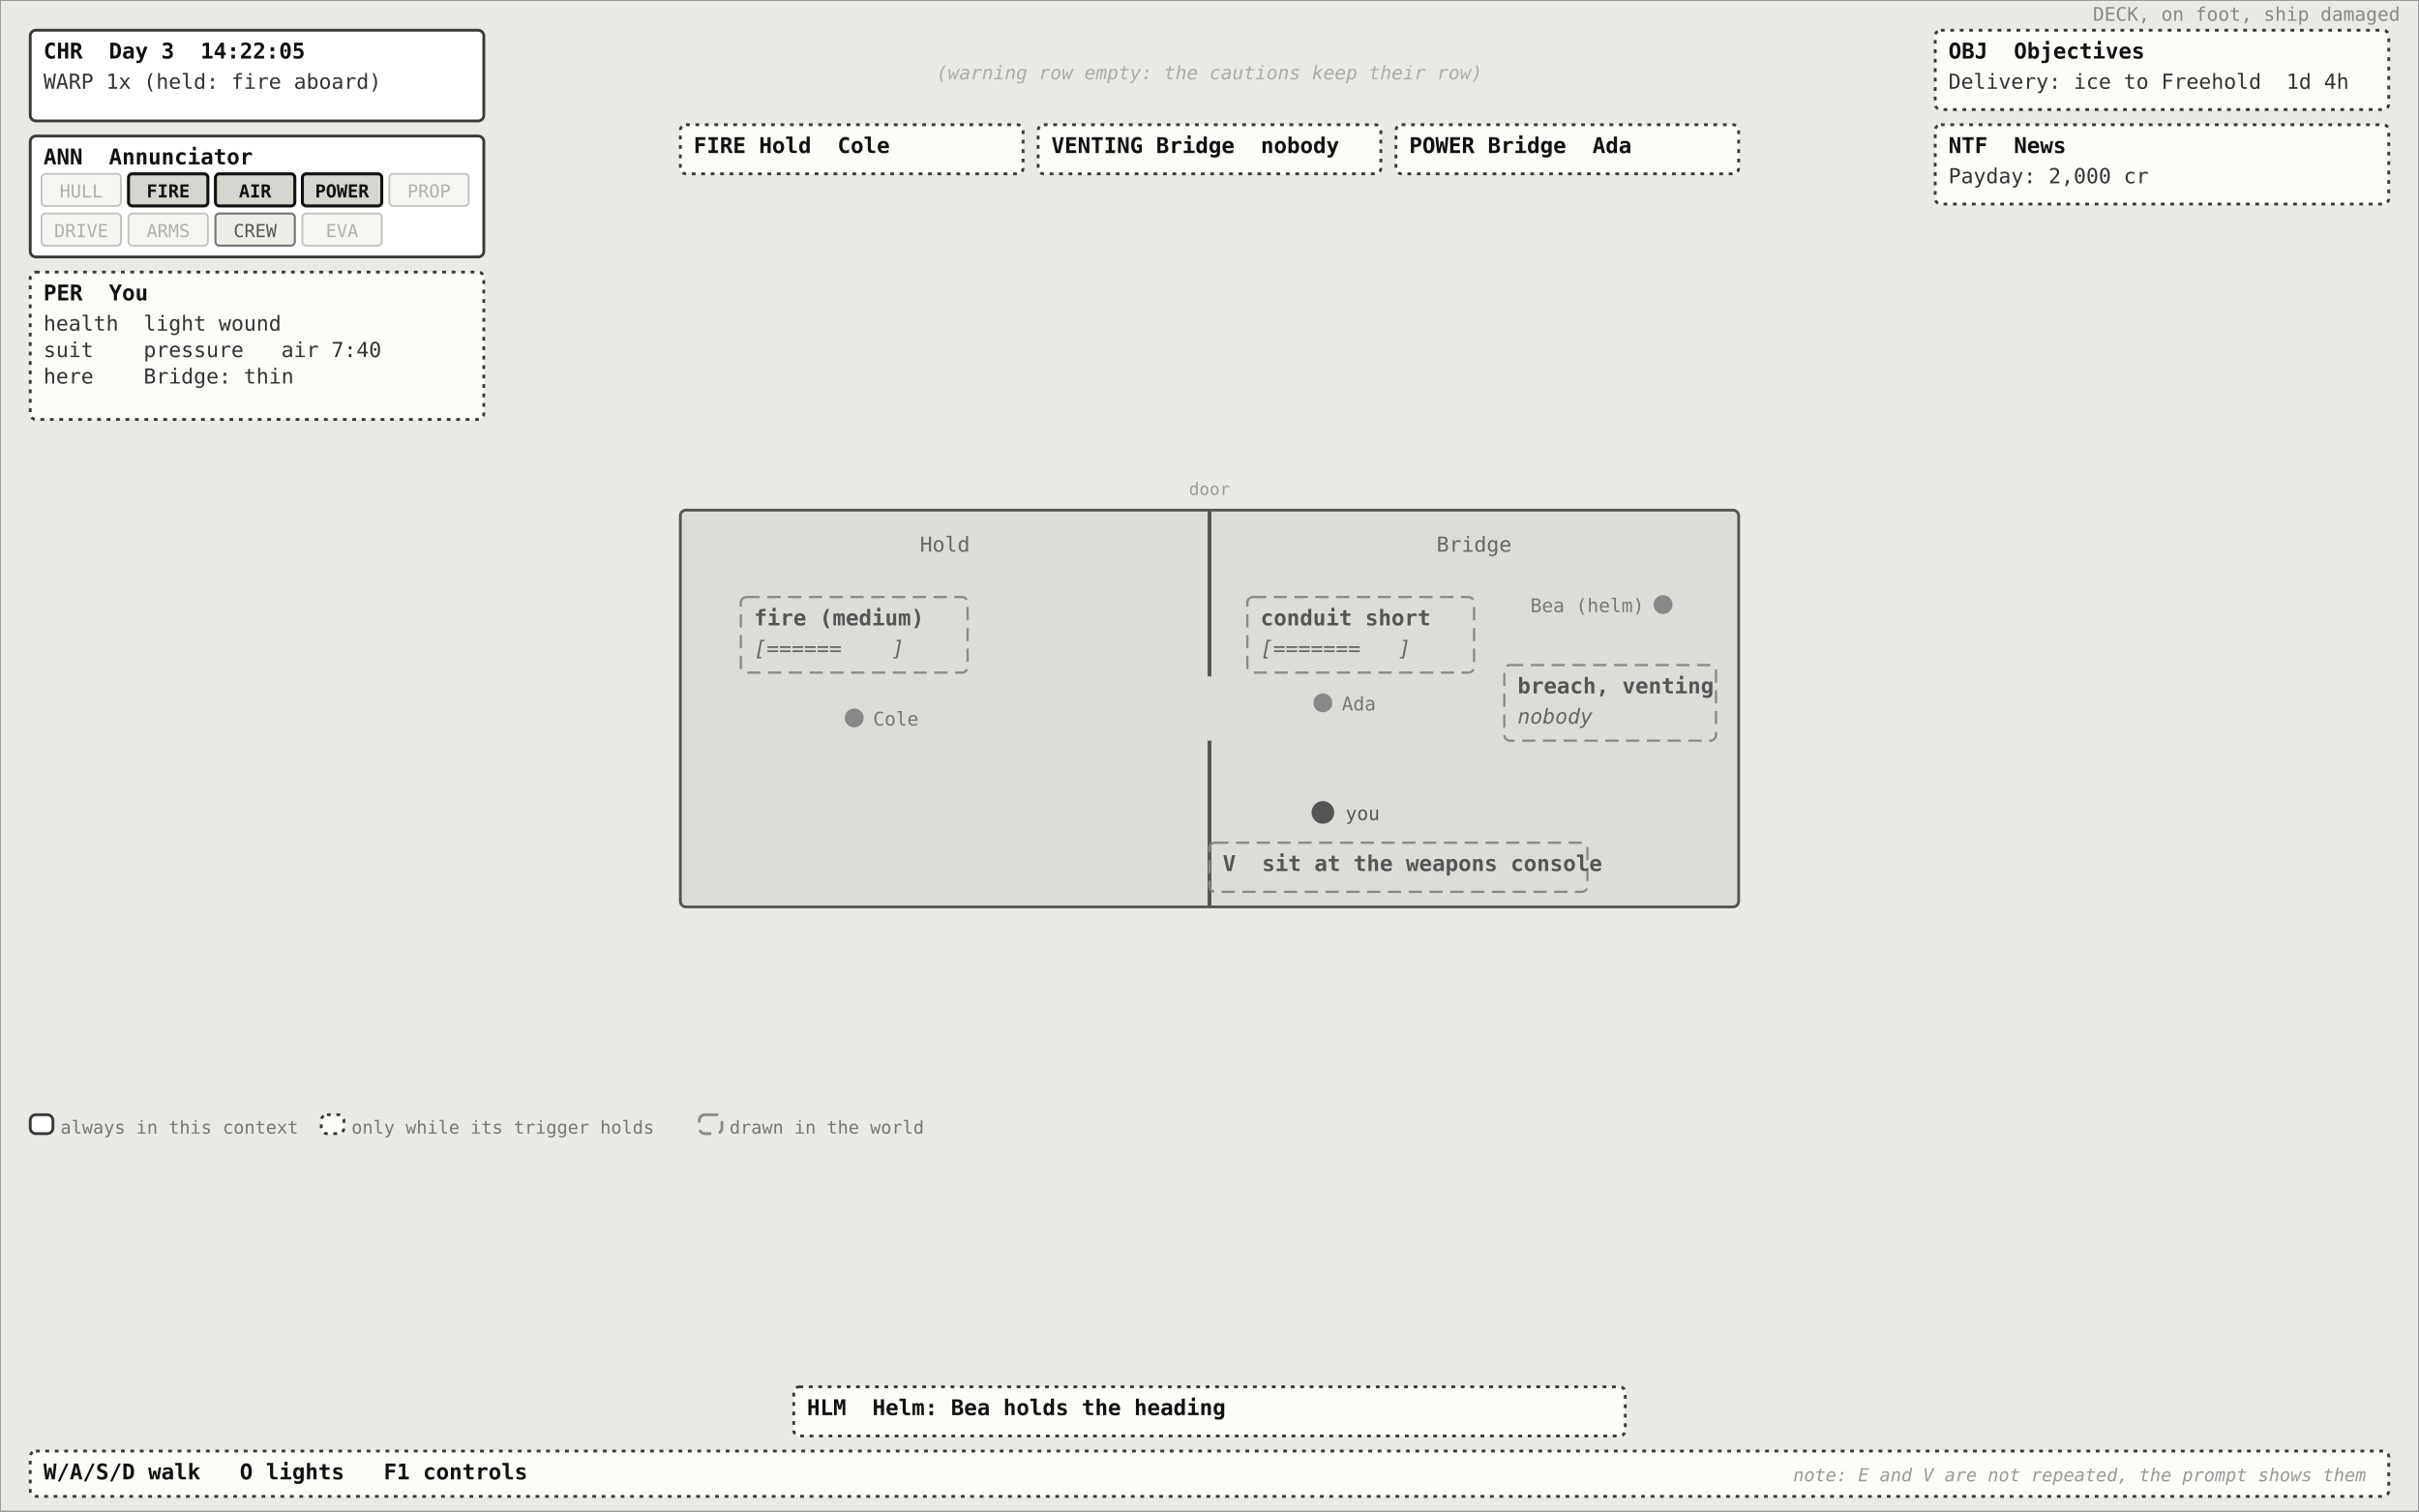
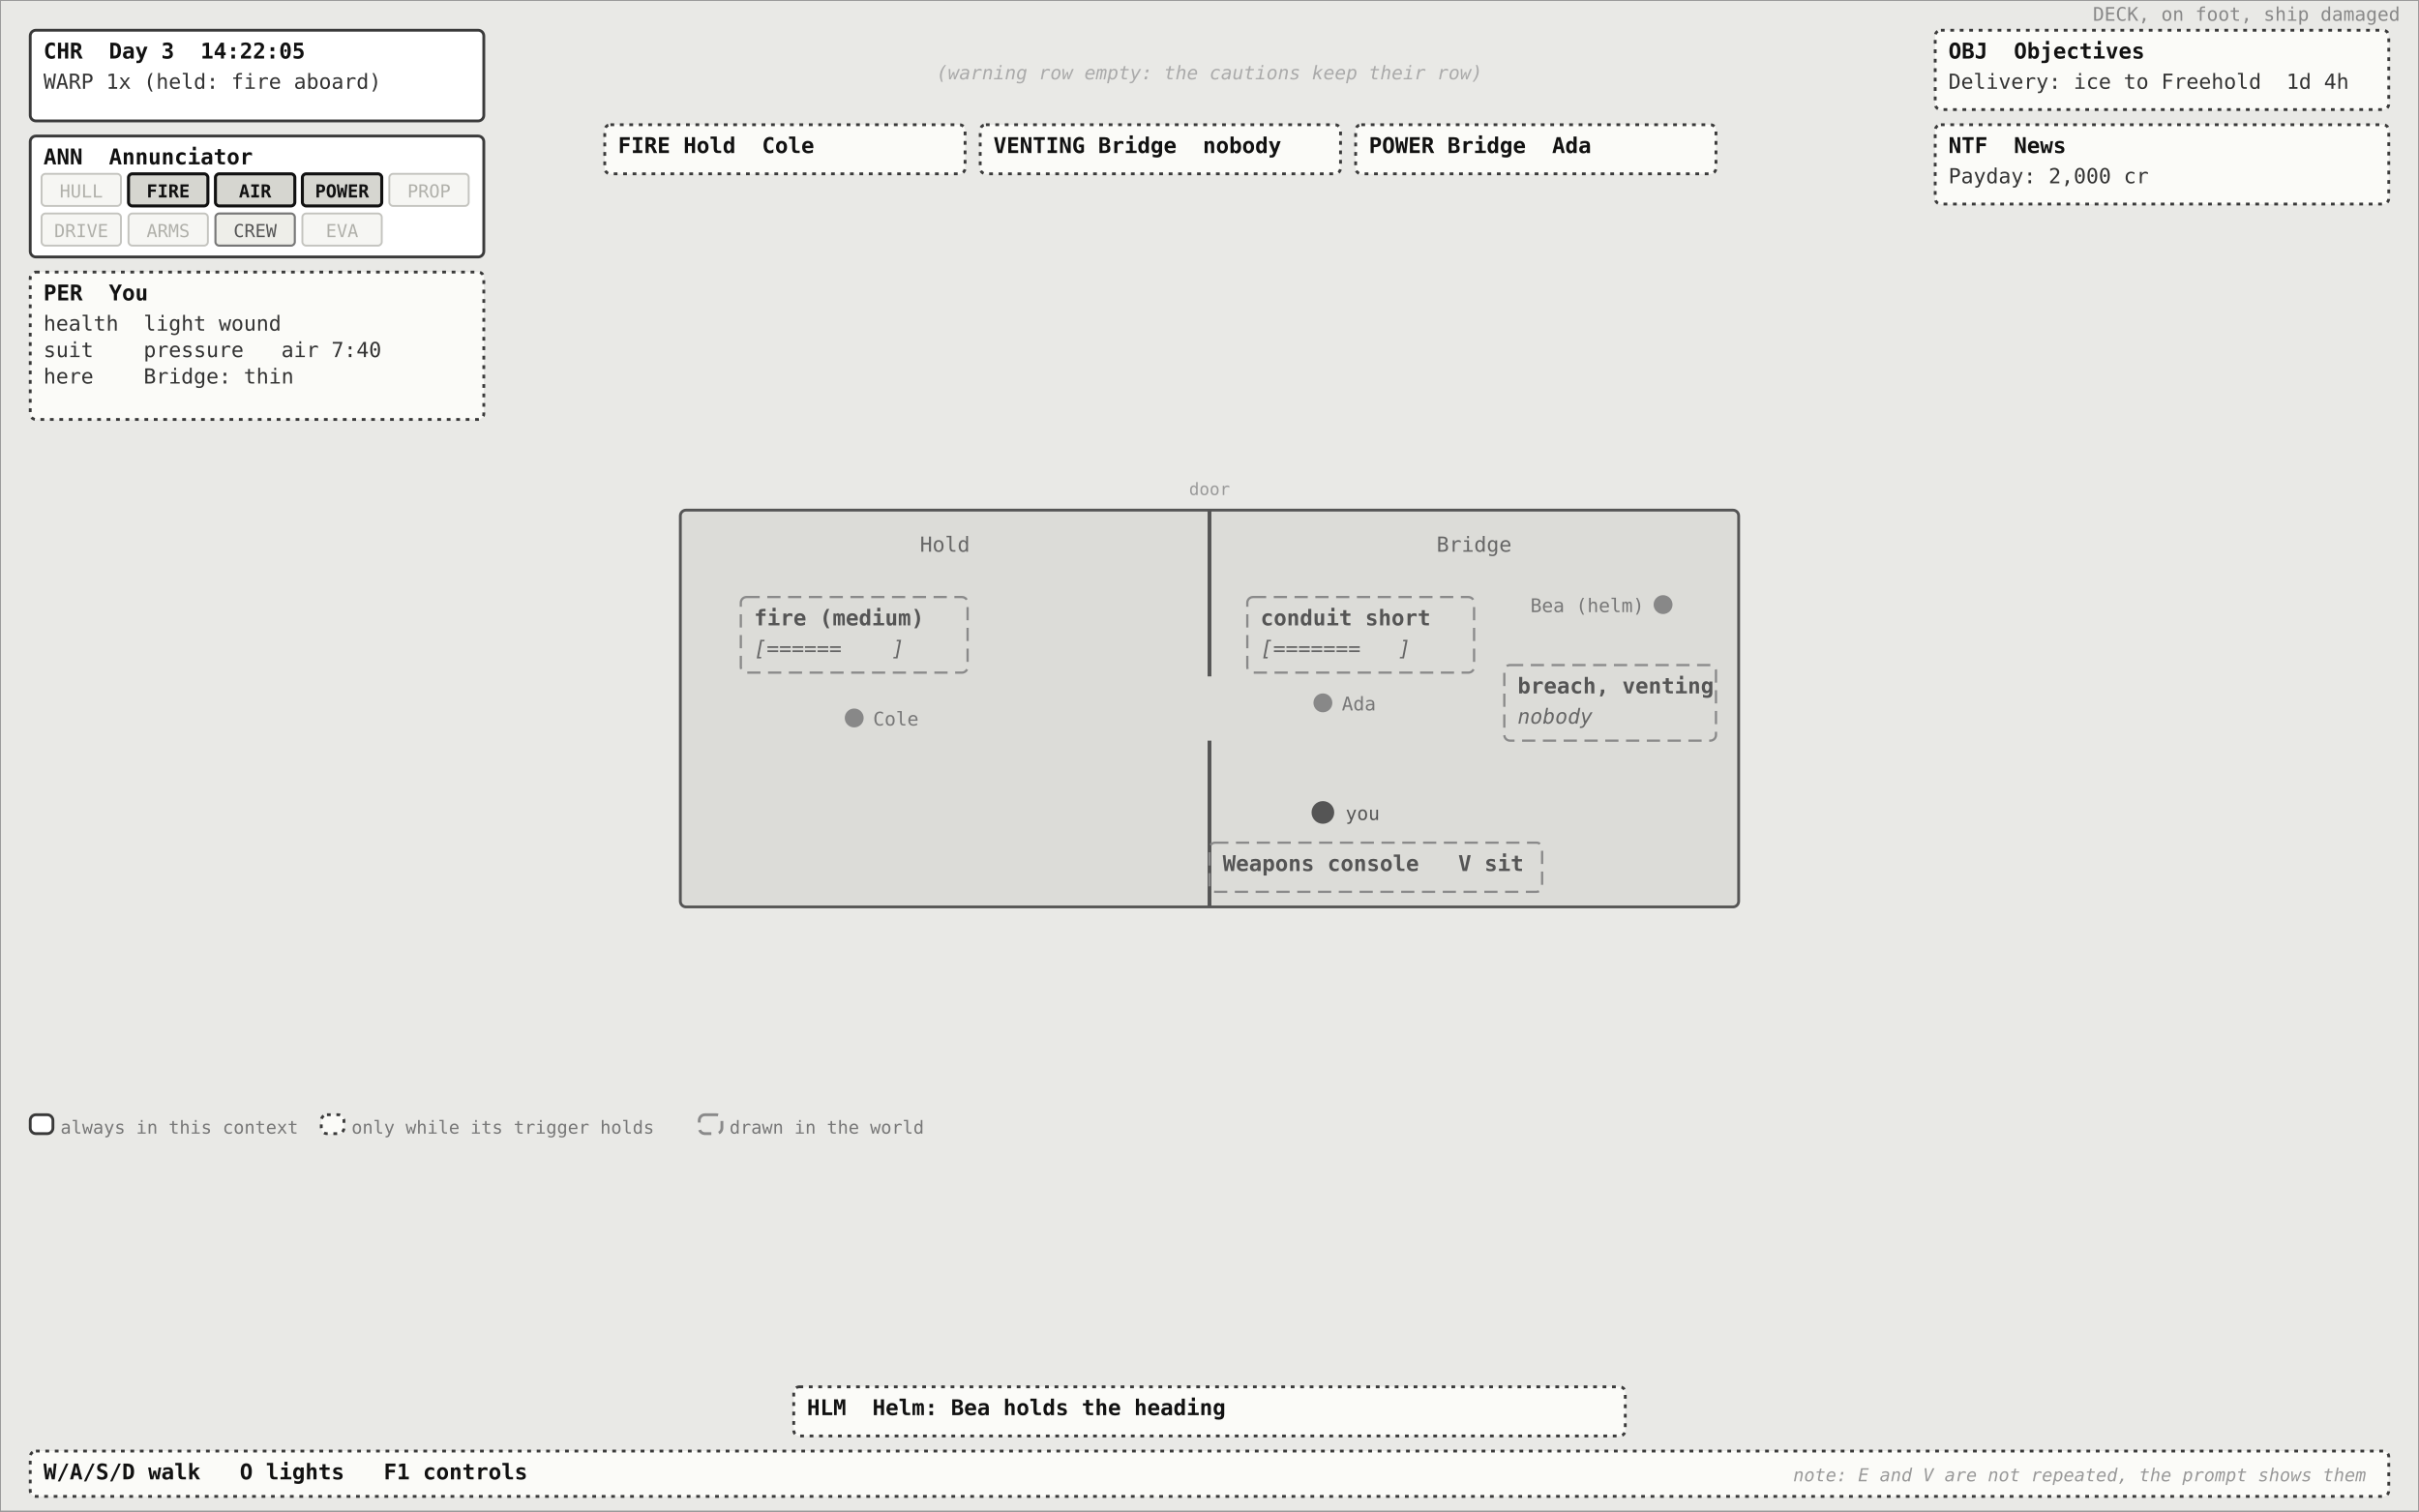
<svg xmlns="http://www.w3.org/2000/svg" width="1280" height="800" viewBox="0 0 1280 800" role="img" aria-label="On deck during damage control">
  <rect x="0" y="0" width="1280" height="800" rx="0" fill="#e9e9e6" stroke="#9a9a9a" stroke-width="1" />
  <text x="1270" y="11" font-family="DejaVu Sans Mono, Menlo, Consolas, monospace" font-size="10" font-weight="normal" font-style="normal" fill="#888" text-anchor="end" xml:space="preserve" style="white-space:pre">DECK, on foot, ship damaged</text>
  <rect x="360" y="270" width="560" height="210" rx="3" fill="#dcdcd8" stroke="#555" stroke-width="1.5" />
  <line x1="640" y1="270" x2="640" y2="358" stroke="#555" stroke-width="2" />
  <line x1="640" y1="392" x2="640" y2="480" stroke="#555" stroke-width="2" />
  <text x="640" y="262" font-family="DejaVu Sans Mono, Menlo, Consolas, monospace" font-size="9" font-weight="normal" font-style="normal" fill="#999" text-anchor="middle" xml:space="preserve" style="white-space:pre">door</text>
  <text x="500" y="292" font-family="DejaVu Sans Mono, Menlo, Consolas, monospace" font-size="11" font-weight="normal" font-style="normal" fill="#666" text-anchor="middle" xml:space="preserve" style="white-space:pre">Hold</text>
  <text x="780" y="292" font-family="DejaVu Sans Mono, Menlo, Consolas, monospace" font-size="11" font-weight="normal" font-style="normal" fill="#666" text-anchor="middle" xml:space="preserve" style="white-space:pre">Bridge</text>
  <rect x="392" y="316" width="120" height="40" rx="3" fill="none" stroke="#8a8a8a" stroke-width="1.2" stroke-dasharray="7 4" />
  <text x="399" y="331" font-family="DejaVu Sans Mono, Menlo, Consolas, monospace" font-size="11.5" font-weight="bold" font-style="normal" fill="#555" text-anchor="start" xml:space="preserve" style="white-space:pre">fire (medium)</text>
  <text x="399" y="347" font-family="DejaVu Sans Mono, Menlo, Consolas, monospace" font-size="11" font-weight="normal" font-style="italic" fill="#666" text-anchor="start" xml:space="preserve" style="white-space:pre">[======    ]</text>
  <circle cx="452" cy="380" r="5" fill="#888" />
  <text x="462" y="384" font-family="DejaVu Sans Mono, Menlo, Consolas, monospace" font-size="10" font-weight="normal" font-style="normal" fill="#777" text-anchor="start" xml:space="preserve" style="white-space:pre">Cole</text>
  <rect x="660" y="316" width="120" height="40" rx="3" fill="none" stroke="#8a8a8a" stroke-width="1.2" stroke-dasharray="7 4" />
  <text x="667" y="331" font-family="DejaVu Sans Mono, Menlo, Consolas, monospace" font-size="11.5" font-weight="bold" font-style="normal" fill="#555" text-anchor="start" xml:space="preserve" style="white-space:pre">conduit short</text>
  <text x="667" y="347" font-family="DejaVu Sans Mono, Menlo, Consolas, monospace" font-size="11" font-weight="normal" font-style="italic" fill="#666" text-anchor="start" xml:space="preserve" style="white-space:pre">[=======   ]</text>
  <circle cx="700" cy="372" r="5" fill="#888" />
  <text x="710" y="376" font-family="DejaVu Sans Mono, Menlo, Consolas, monospace" font-size="10" font-weight="normal" font-style="normal" fill="#777" text-anchor="start" xml:space="preserve" style="white-space:pre">Ada</text>
  <rect x="796" y="352" width="112" height="40" rx="3" fill="none" stroke="#8a8a8a" stroke-width="1.2" stroke-dasharray="7 4" />
  <text x="803" y="367" font-family="DejaVu Sans Mono, Menlo, Consolas, monospace" font-size="11.5" font-weight="bold" font-style="normal" fill="#555" text-anchor="start" xml:space="preserve" style="white-space:pre">breach, venting</text>
  <text x="803" y="383" font-family="DejaVu Sans Mono, Menlo, Consolas, monospace" font-size="11" font-weight="normal" font-style="italic" fill="#666" text-anchor="start" xml:space="preserve" style="white-space:pre">nobody</text>
  <circle cx="880" cy="320" r="5" fill="#888" />
  <text x="870" y="324" font-family="DejaVu Sans Mono, Menlo, Consolas, monospace" font-size="10" font-weight="normal" font-style="normal" fill="#777" text-anchor="end" xml:space="preserve" style="white-space:pre">Bea (helm)</text>
  <circle cx="700" cy="430" r="6" fill="#555" />
  <text x="712" y="434" font-family="DejaVu Sans Mono, Menlo, Consolas, monospace" font-size="10" font-weight="normal" font-style="normal" fill="#555" text-anchor="start" xml:space="preserve" style="white-space:pre">you</text>
-   <rect x="640" y="446" width="200" height="26" rx="3" fill="none" stroke="#8a8a8a" stroke-width="1.2" stroke-dasharray="7 4" />
-   <text x="647" y="461" font-family="DejaVu Sans Mono, Menlo, Consolas, monospace" font-size="11.5" font-weight="bold" font-style="normal" fill="#555" text-anchor="start" xml:space="preserve" style="white-space:pre">V  sit at the weapons console</text>
+   <rect x="640" y="446" width="176" height="26" rx="3" fill="none" stroke="#8a8a8a" stroke-width="1.2" stroke-dasharray="7 4" />
+   <text x="647" y="461" font-family="DejaVu Sans Mono, Menlo, Consolas, monospace" font-size="11.5" font-weight="bold" font-style="normal" fill="#555" text-anchor="start" xml:space="preserve" style="white-space:pre">Weapons console   V sit</text>
  <rect x="16" y="16" width="240" height="48" rx="3" fill="#ffffff" stroke="#3a3a3a" stroke-width="1.5" />
  <text x="23" y="31" font-family="DejaVu Sans Mono, Menlo, Consolas, monospace" font-size="11.5" font-weight="bold" font-style="normal" fill="#111" text-anchor="start" xml:space="preserve" style="white-space:pre">CHR  Day 3  14:22:05</text>
  <text x="23" y="47" font-family="DejaVu Sans Mono, Menlo, Consolas, monospace" font-size="11" font-weight="normal" font-style="normal" fill="#333" text-anchor="start" xml:space="preserve" style="white-space:pre">WARP 1x (held: fire aboard)</text>
-   <text x="640" y="42" font-family="DejaVu Sans Mono, Menlo, Consolas, monospace" font-size="10" font-weight="normal" font-style="italic" fill="#aaa" text-anchor="middle" xml:space="preserve" style="white-space:pre">(warning row empty: the cautions keep their row)</text>
-   <rect x="360" y="66" width="181.333" height="26" rx="3" fill="#fbfbf8" stroke="#3a3a3a" stroke-width="1.5" stroke-dasharray="2 3" />
-   <text x="367" y="81" font-family="DejaVu Sans Mono, Menlo, Consolas, monospace" font-size="11.5" font-weight="bold" font-style="normal" fill="#111" text-anchor="start" xml:space="preserve" style="white-space:pre">FIRE Hold  Cole</text>
-   <rect x="549.333" y="66" width="181.333" height="26" rx="3" fill="#fbfbf8" stroke="#3a3a3a" stroke-width="1.5" stroke-dasharray="2 3" />
-   <text x="556.333" y="81" font-family="DejaVu Sans Mono, Menlo, Consolas, monospace" font-size="11.5" font-weight="bold" font-style="normal" fill="#111" text-anchor="start" xml:space="preserve" style="white-space:pre">VENTING Bridge  nobody</text>
-   <rect x="738.667" y="66" width="181.333" height="26" rx="3" fill="#fbfbf8" stroke="#3a3a3a" stroke-width="1.5" stroke-dasharray="2 3" />
-   <text x="745.667" y="81" font-family="DejaVu Sans Mono, Menlo, Consolas, monospace" font-size="11.5" font-weight="bold" font-style="normal" fill="#111" text-anchor="start" xml:space="preserve" style="white-space:pre">POWER Bridge  Ada</text>
+   <text x="640.0" y="42" font-family="DejaVu Sans Mono, Menlo, Consolas, monospace" font-size="10" font-weight="normal" font-style="italic" fill="#aaa" text-anchor="middle" xml:space="preserve" style="white-space:pre">(warning row empty: the cautions keep their row)</text>
+   <rect x="320.0" y="66" width="190.667" height="26" rx="3" fill="#fbfbf8" stroke="#3a3a3a" stroke-width="1.5" stroke-dasharray="2 3" />
+   <text x="327.0" y="81" font-family="DejaVu Sans Mono, Menlo, Consolas, monospace" font-size="11.5" font-weight="bold" font-style="normal" fill="#111" text-anchor="start" xml:space="preserve" style="white-space:pre">FIRE Hold  Cole</text>
+   <rect x="518.667" y="66" width="190.667" height="26" rx="3" fill="#fbfbf8" stroke="#3a3a3a" stroke-width="1.5" stroke-dasharray="2 3" />
+   <text x="525.667" y="81" font-family="DejaVu Sans Mono, Menlo, Consolas, monospace" font-size="11.5" font-weight="bold" font-style="normal" fill="#111" text-anchor="start" xml:space="preserve" style="white-space:pre">VENTING Bridge  nobody</text>
+   <rect x="717.333" y="66" width="190.667" height="26" rx="3" fill="#fbfbf8" stroke="#3a3a3a" stroke-width="1.5" stroke-dasharray="2 3" />
+   <text x="724.333" y="81" font-family="DejaVu Sans Mono, Menlo, Consolas, monospace" font-size="11.5" font-weight="bold" font-style="normal" fill="#111" text-anchor="start" xml:space="preserve" style="white-space:pre">POWER Bridge  Ada</text>
  <rect x="16" y="72" width="240" height="64" rx="3" fill="#ffffff" stroke="#3a3a3a" stroke-width="1.5" />
  <text x="23" y="87" font-family="DejaVu Sans Mono, Menlo, Consolas, monospace" font-size="11.5" font-weight="bold" font-style="normal" fill="#111" text-anchor="start" xml:space="preserve" style="white-space:pre">ANN  Annunciator</text>
  <rect x="22" y="92" width="42" height="17" rx="2" fill="#f6f6f3" stroke="#c4c4bf" stroke-width="1" />
  <text x="43" y="104.5" font-family="DejaVu Sans Mono, Menlo, Consolas, monospace" font-size="9.5" font-weight="normal" font-style="normal" fill="#b0b0aa" text-anchor="middle" xml:space="preserve" style="white-space:pre">HULL</text>
  <rect x="68" y="92" width="42" height="17" rx="2" fill="#d6d6d0" stroke="#111" stroke-width="1.6" />
  <text x="89" y="104.5" font-family="DejaVu Sans Mono, Menlo, Consolas, monospace" font-size="9.5" font-weight="bold" font-style="normal" fill="#111" text-anchor="middle" xml:space="preserve" style="white-space:pre">FIRE</text>
  <rect x="114" y="92" width="42" height="17" rx="2" fill="#d6d6d0" stroke="#111" stroke-width="1.6" />
  <text x="135" y="104.5" font-family="DejaVu Sans Mono, Menlo, Consolas, monospace" font-size="9.5" font-weight="bold" font-style="normal" fill="#111" text-anchor="middle" xml:space="preserve" style="white-space:pre">AIR</text>
  <rect x="160" y="92" width="42" height="17" rx="2" fill="#d6d6d0" stroke="#111" stroke-width="1.6" />
  <text x="181" y="104.5" font-family="DejaVu Sans Mono, Menlo, Consolas, monospace" font-size="9.5" font-weight="bold" font-style="normal" fill="#111" text-anchor="middle" xml:space="preserve" style="white-space:pre">POWER</text>
  <rect x="206" y="92" width="42" height="17" rx="2" fill="#f6f6f3" stroke="#c4c4bf" stroke-width="1" />
  <text x="227" y="104.5" font-family="DejaVu Sans Mono, Menlo, Consolas, monospace" font-size="9.5" font-weight="normal" font-style="normal" fill="#b0b0aa" text-anchor="middle" xml:space="preserve" style="white-space:pre">PROP</text>
  <rect x="22" y="113" width="42" height="17" rx="2" fill="#f6f6f3" stroke="#c4c4bf" stroke-width="1" />
  <text x="43" y="125.5" font-family="DejaVu Sans Mono, Menlo, Consolas, monospace" font-size="9.5" font-weight="normal" font-style="normal" fill="#b0b0aa" text-anchor="middle" xml:space="preserve" style="white-space:pre">DRIVE</text>
  <rect x="68" y="113" width="42" height="17" rx="2" fill="#f6f6f3" stroke="#c4c4bf" stroke-width="1" />
  <text x="89" y="125.5" font-family="DejaVu Sans Mono, Menlo, Consolas, monospace" font-size="9.5" font-weight="normal" font-style="normal" fill="#b0b0aa" text-anchor="middle" xml:space="preserve" style="white-space:pre">ARMS</text>
  <rect x="114" y="113" width="42" height="17" rx="2" fill="#eeeee9" stroke="#777" stroke-width="1.1" />
  <text x="135" y="125.5" font-family="DejaVu Sans Mono, Menlo, Consolas, monospace" font-size="9.5" font-weight="normal" font-style="normal" fill="#555" text-anchor="middle" xml:space="preserve" style="white-space:pre">CREW</text>
  <rect x="160" y="113" width="42" height="17" rx="2" fill="#f6f6f3" stroke="#c4c4bf" stroke-width="1" />
  <text x="181" y="125.5" font-family="DejaVu Sans Mono, Menlo, Consolas, monospace" font-size="9.5" font-weight="normal" font-style="normal" fill="#b0b0aa" text-anchor="middle" xml:space="preserve" style="white-space:pre">EVA</text>
  <rect x="16" y="144" width="240" height="78" rx="3" fill="#fbfbf8" stroke="#3a3a3a" stroke-width="1.5" stroke-dasharray="2 3" />
  <text x="23" y="159" font-family="DejaVu Sans Mono, Menlo, Consolas, monospace" font-size="11.5" font-weight="bold" font-style="normal" fill="#111" text-anchor="start" xml:space="preserve" style="white-space:pre">PER  You</text>
  <text x="23" y="175" font-family="DejaVu Sans Mono, Menlo, Consolas, monospace" font-size="11" font-weight="normal" font-style="normal" fill="#333" text-anchor="start" xml:space="preserve" style="white-space:pre">health  light wound</text>
  <text x="23" y="189" font-family="DejaVu Sans Mono, Menlo, Consolas, monospace" font-size="11" font-weight="normal" font-style="normal" fill="#333" text-anchor="start" xml:space="preserve" style="white-space:pre">suit    pressure   air 7:40</text>
  <text x="23" y="203" font-family="DejaVu Sans Mono, Menlo, Consolas, monospace" font-size="11" font-weight="normal" font-style="normal" fill="#333" text-anchor="start" xml:space="preserve" style="white-space:pre">here    Bridge: thin</text>
  <rect x="1024" y="16" width="240" height="42" rx="3" fill="#fbfbf8" stroke="#3a3a3a" stroke-width="1.5" stroke-dasharray="2 3" />
  <text x="1031" y="31" font-family="DejaVu Sans Mono, Menlo, Consolas, monospace" font-size="11.5" font-weight="bold" font-style="normal" fill="#111" text-anchor="start" xml:space="preserve" style="white-space:pre">OBJ  Objectives</text>
  <text x="1031" y="47" font-family="DejaVu Sans Mono, Menlo, Consolas, monospace" font-size="11" font-weight="normal" font-style="normal" fill="#333" text-anchor="start" xml:space="preserve" style="white-space:pre">Delivery: ice to Freehold  1d 4h</text>
  <rect x="1024" y="66" width="240" height="42" rx="3" fill="#fbfbf8" stroke="#3a3a3a" stroke-width="1.5" stroke-dasharray="2 3" />
  <text x="1031" y="81" font-family="DejaVu Sans Mono, Menlo, Consolas, monospace" font-size="11.5" font-weight="bold" font-style="normal" fill="#111" text-anchor="start" xml:space="preserve" style="white-space:pre">NTF  News</text>
  <text x="1031" y="97" font-family="DejaVu Sans Mono, Menlo, Consolas, monospace" font-size="11" font-weight="normal" font-style="normal" fill="#333" text-anchor="start" xml:space="preserve" style="white-space:pre">Payday: 2,000 cr</text>
  <rect x="420" y="734" width="440" height="26" rx="3" fill="#fbfbf8" stroke="#3a3a3a" stroke-width="1.5" stroke-dasharray="2 3" />
  <text x="427" y="749" font-family="DejaVu Sans Mono, Menlo, Consolas, monospace" font-size="11.5" font-weight="bold" font-style="normal" fill="#111" text-anchor="start" xml:space="preserve" style="white-space:pre">HLM  Helm: Bea holds the heading</text>
  <rect x="16" y="768" width="1248" height="24" rx="3" fill="#fbfbf8" stroke="#3a3a3a" stroke-width="1.5" stroke-dasharray="2 3" />
  <text x="23" y="783" font-family="DejaVu Sans Mono, Menlo, Consolas, monospace" font-size="11.5" font-weight="bold" font-style="normal" fill="#111" text-anchor="start" xml:space="preserve" style="white-space:pre">W/A/S/D walk   O lights   F1 controls</text>
  <text x="1252" y="784" font-family="DejaVu Sans Mono, Menlo, Consolas, monospace" font-size="9.5" font-weight="normal" font-style="italic" fill="#999" text-anchor="end" xml:space="preserve" style="white-space:pre">note: E and V are not repeated, the prompt shows them</text>
  <rect x="16" y="590" width="12" height="10" rx="3" fill="#fff" stroke="#3a3a3a" stroke-width="1.5" />
  <text x="32" y="600" font-family="DejaVu Sans Mono, Menlo, Consolas, monospace" font-size="9.5" font-weight="normal" font-style="normal" fill="#777" text-anchor="start" xml:space="preserve" style="white-space:pre">always in this context</text>
  <rect x="170" y="590" width="12" height="10" rx="3" fill="#fbfbf8" stroke="#3a3a3a" stroke-width="1.5" stroke-dasharray="2 3" />
  <text x="186" y="600" font-family="DejaVu Sans Mono, Menlo, Consolas, monospace" font-size="9.5" font-weight="normal" font-style="normal" fill="#777" text-anchor="start" xml:space="preserve" style="white-space:pre">only while its trigger holds</text>
  <rect x="370" y="590" width="12" height="10" rx="3" fill="none" stroke="#8a8a8a" stroke-width="1.5" stroke-dasharray="7 4" />
  <text x="386" y="600" font-family="DejaVu Sans Mono, Menlo, Consolas, monospace" font-size="9.5" font-weight="normal" font-style="normal" fill="#777" text-anchor="start" xml:space="preserve" style="white-space:pre">drawn in the world</text>
</svg>
